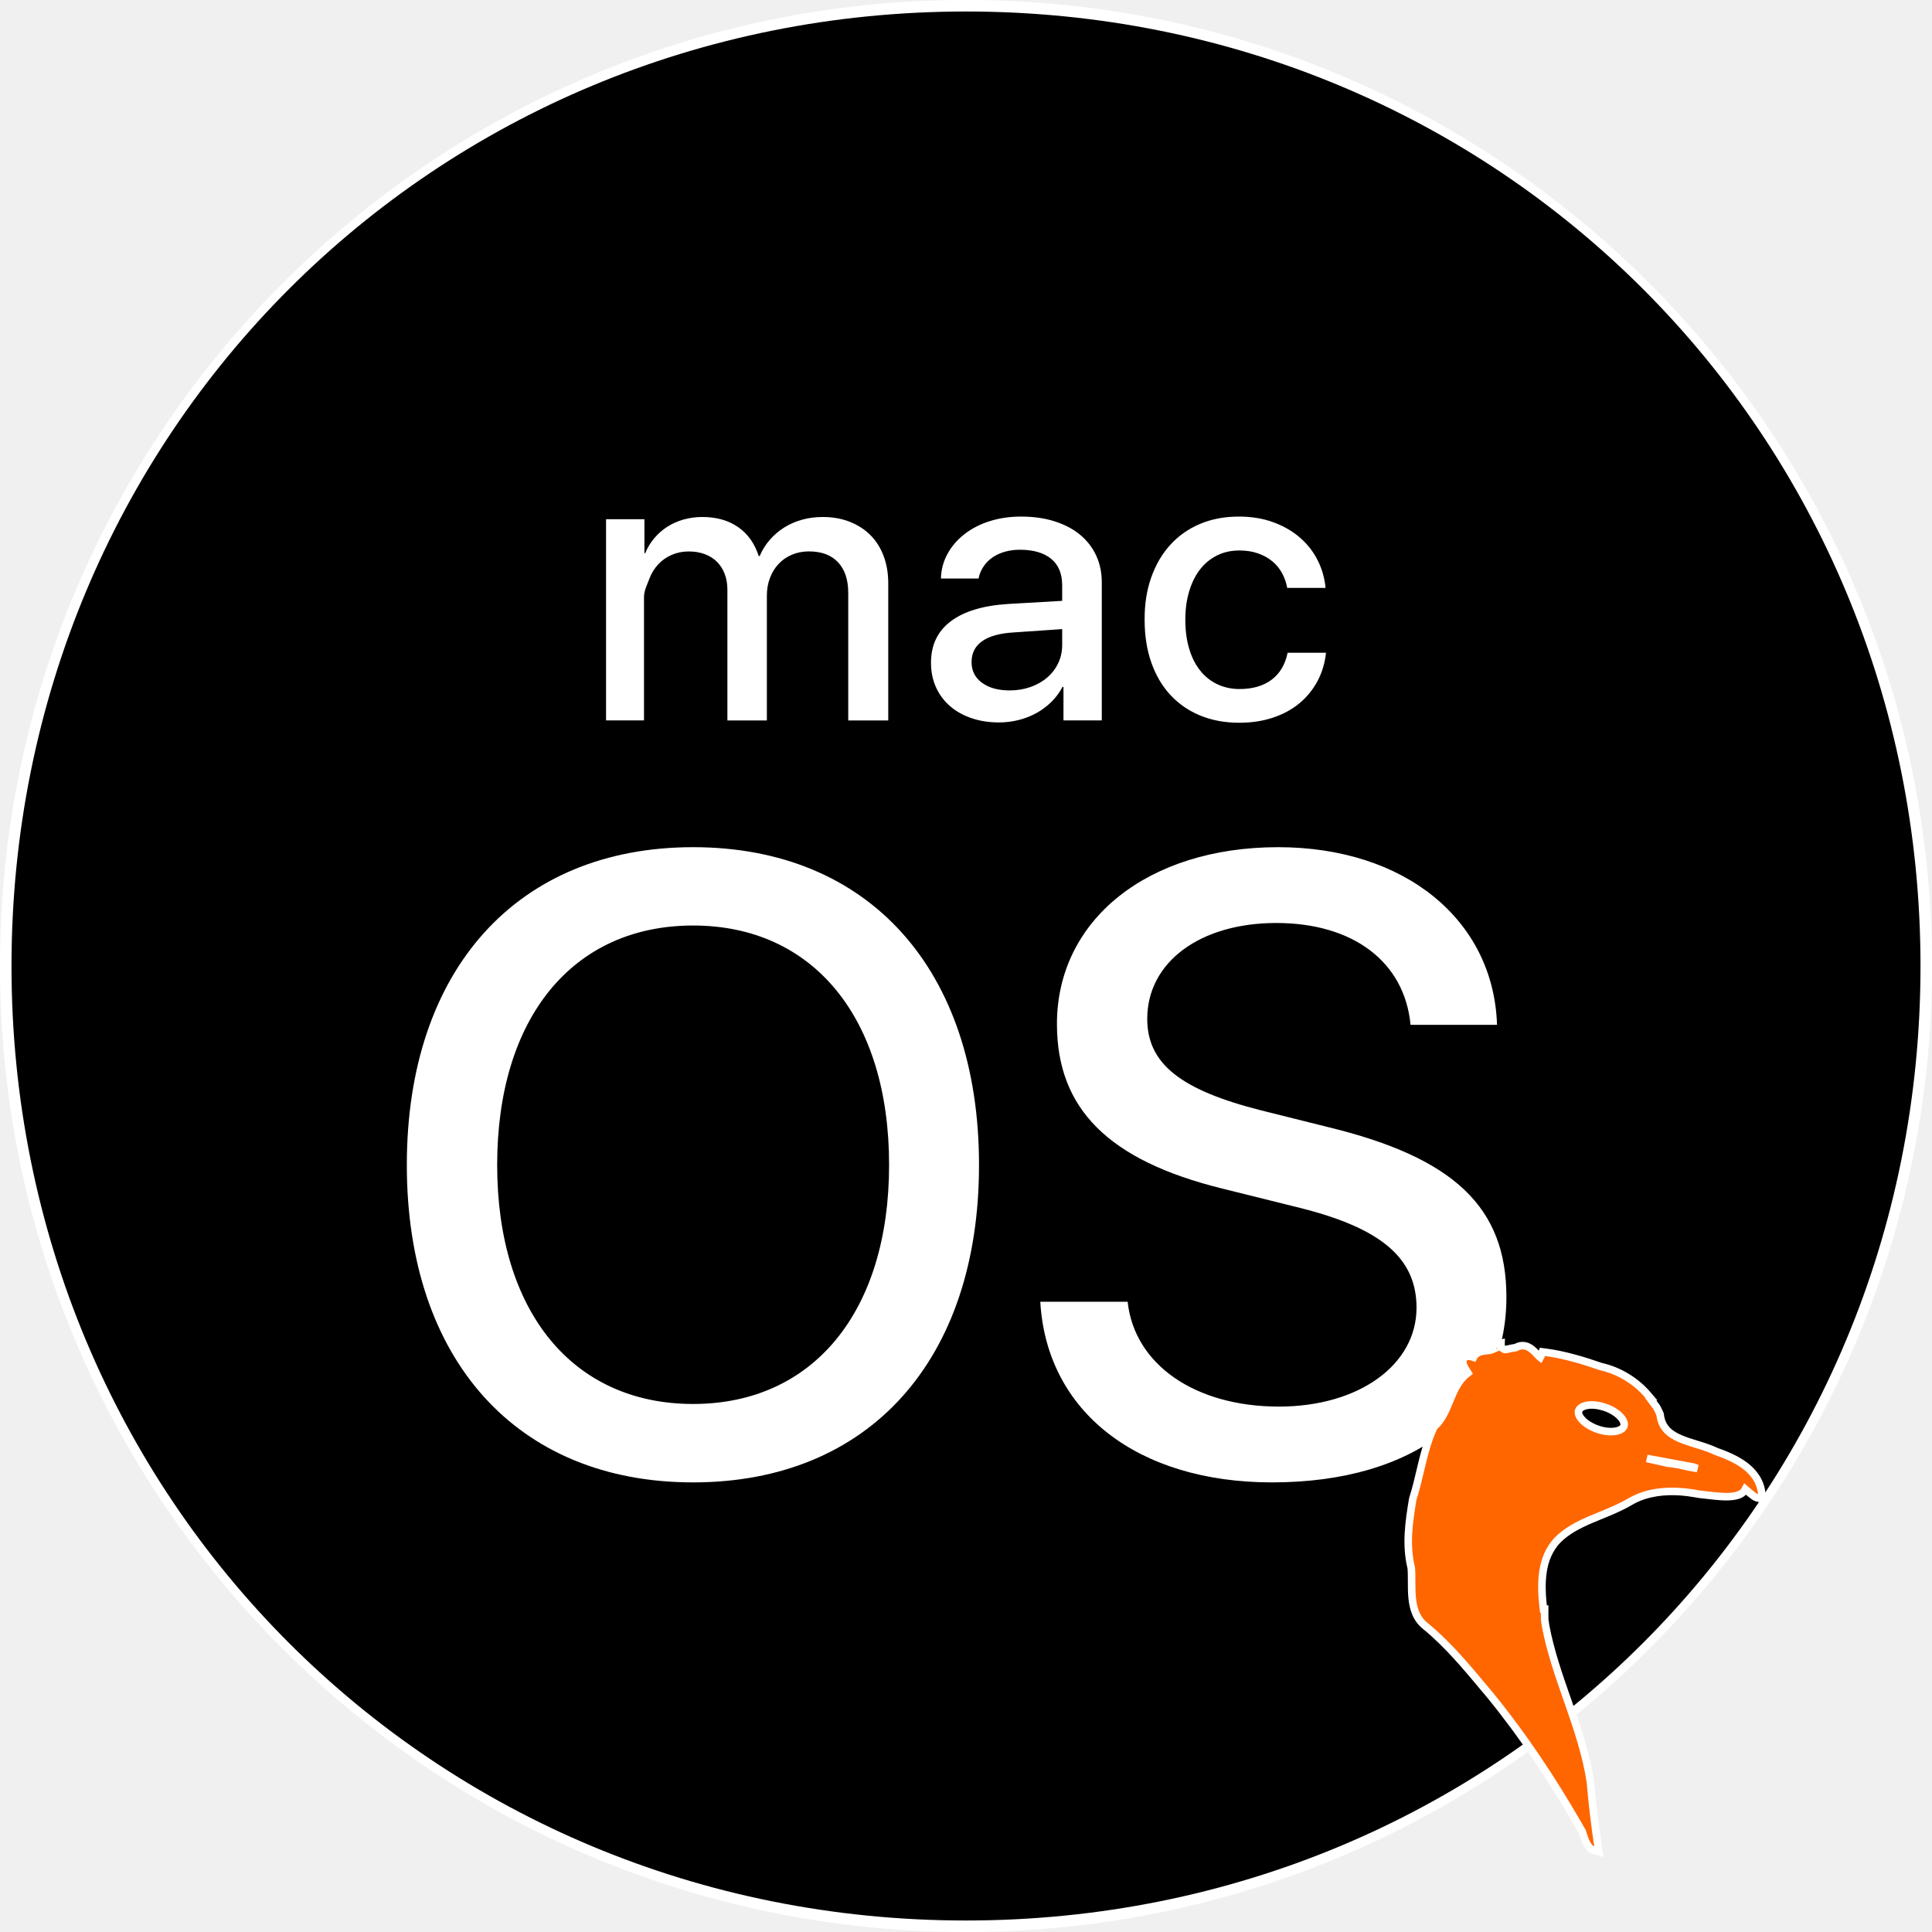
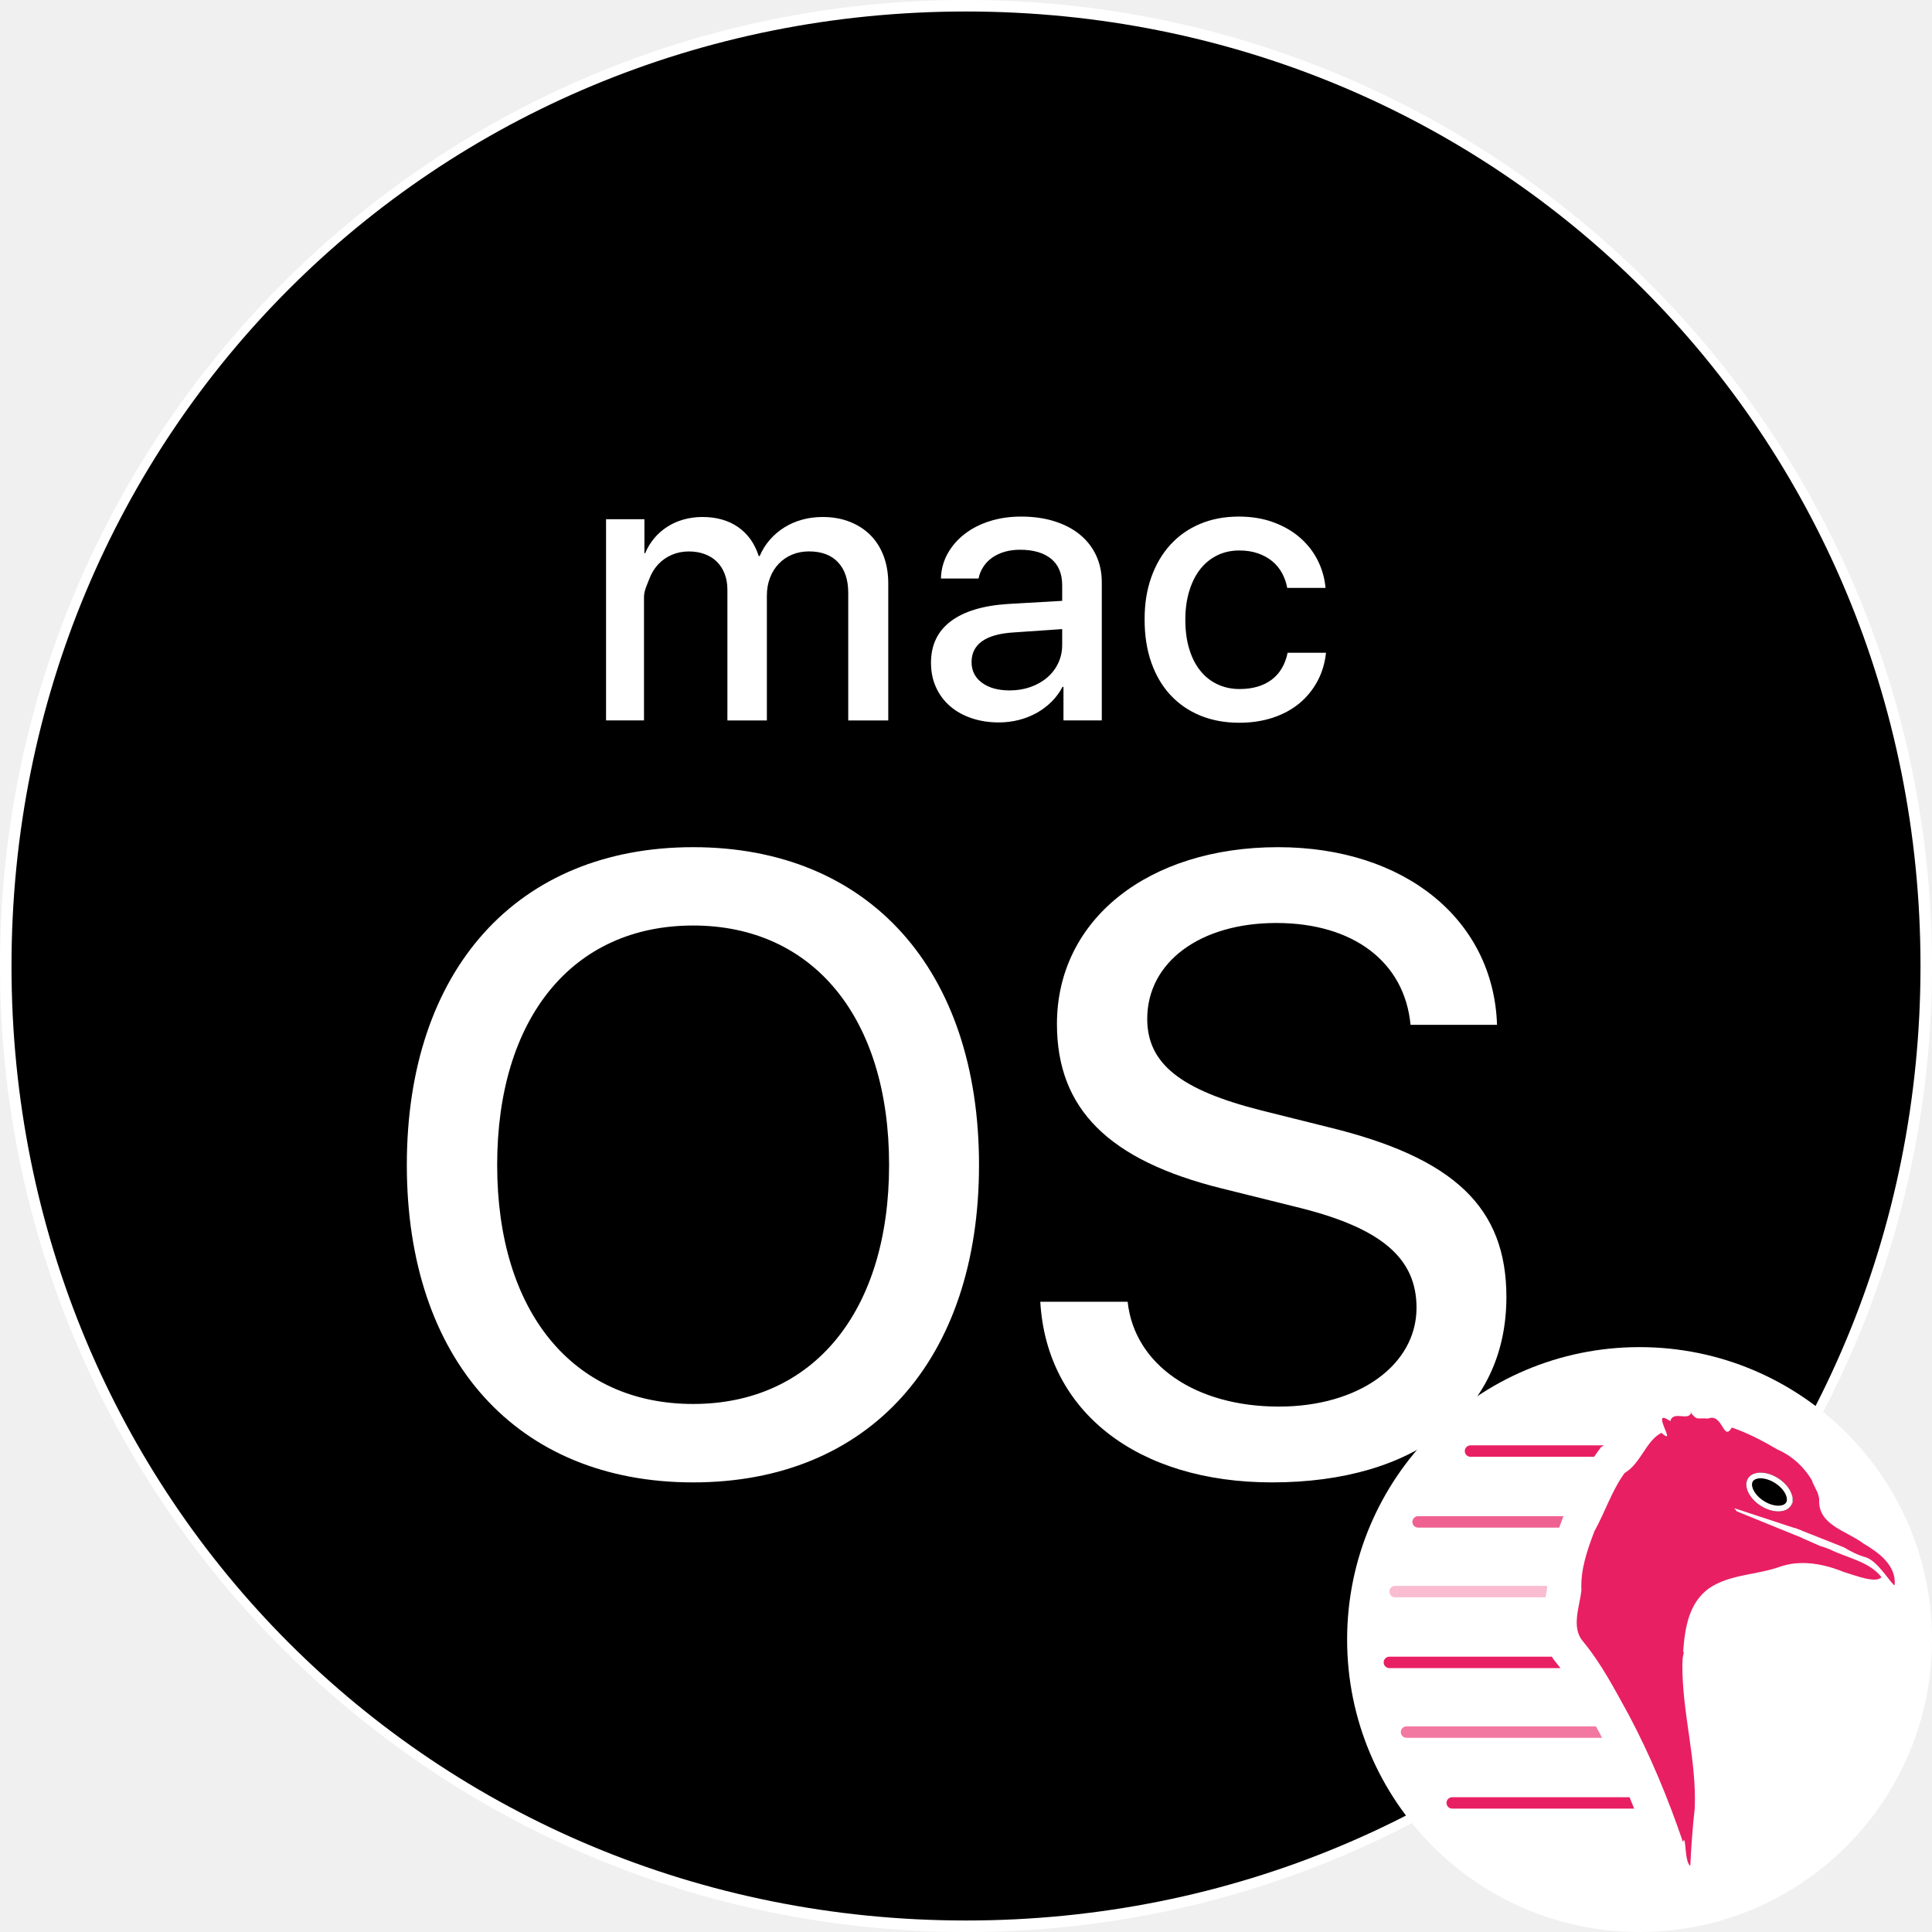
<svg xmlns="http://www.w3.org/2000/svg" width="512" height="512" fill="none">
  <circle cx="256" cy="256" r="256" fill="#fff" />
-   <path d="M281.49 170.886v-4.169l-12.958.89c-3.67.231-6.425 1.012-8.278 2.328-1.852 1.329-2.779 3.17-2.779 5.523 0 2.291.914 4.12 2.755 5.473 1.829 1.365 4.291 2.036 7.363 2.036 1.963 0 3.804-.305 5.498-.902 1.695-.598 3.182-1.439 4.425-2.511a11.26 11.26 0 0 0 2.914-3.804c.707-1.475 1.06-3.096 1.06-4.864ZM256 3.048C114.846 3.048 3.048 114.846 3.048 256c0 141.166 111.798 252.952 252.952 252.952S508.952 397.166 508.952 256C508.952 114.846 397.166 3.048 256 3.048Zm49.103 149.93c1.195-3.352 2.877-6.229 5.059-8.618 2.182-2.39 4.803-4.23 7.875-5.523 3.072-1.292 6.498-1.938 10.265-1.938 3.401 0 6.473.512 9.204 1.524 2.742 1.012 5.083 2.377 7.046 4.096 1.962 1.719 3.523 3.718 4.669 6.01a20.224 20.224 0 0 1 2.06 7.265h-10.155a13.075 13.075 0 0 0-1.377-3.925 10.74 10.74 0 0 0-2.597-3.145c-1.085-.89-2.353-1.585-3.803-2.085-1.463-.512-3.097-.756-4.938-.756-2.157 0-4.12.439-5.863 1.305-1.756.865-3.255 2.097-4.498 3.681-1.244 1.585-2.207 3.523-2.89 5.791-.694 2.279-1.036 4.803-1.036 7.582 0 2.877.342 5.462 1.036 7.729.683 2.28 1.658 4.194 2.926 5.766a12.644 12.644 0 0 0 4.547 3.609c1.768.828 3.718 1.255 5.839 1.255 3.475 0 6.303-.817 8.497-2.45 2.194-1.634 3.609-4.023 4.267-7.168h10.167c-.293 2.779-1.061 5.315-2.304 7.607a19.591 19.591 0 0 1-4.828 5.863c-1.987 1.622-4.315 2.877-6.997 3.755-2.682.878-5.632 1.329-8.838 1.329-3.804 0-7.229-.634-10.313-1.89-3.072-1.255-5.718-3.072-7.912-5.425-2.194-2.352-3.889-5.217-5.083-8.594-1.195-3.377-1.792-7.168-1.792-11.398-.025-4.132.573-7.887 1.767-11.252ZM160.61 137.594h10.166v9.033h.195a15.03 15.03 0 0 1 2.439-4.023 15.197 15.197 0 0 1 3.462-3.023c1.304-.841 2.755-1.475 4.315-1.914a18.398 18.398 0 0 1 4.962-.658c3.73 0 6.887.89 9.447 2.669 2.572 1.78 4.401 4.34 5.474 7.68h.256a15.967 15.967 0 0 1 2.694-4.315 17.23 17.23 0 0 1 3.828-3.267c1.438-.902 3.023-1.585 4.742-2.06 1.719-.476 3.523-.707 5.424-.707 2.621 0 4.999.414 7.144 1.255 2.146.842 3.974 2.012 5.498 3.536 1.524 1.523 2.694 3.376 3.511 5.546.817 2.17 1.231 4.584 1.231 7.241v36.34h-10.606v-33.792c0-3.498-.902-6.217-2.706-8.131-1.792-1.914-4.364-2.877-7.704-2.877-1.634 0-3.133.293-4.499.866-1.353.573-2.535 1.377-3.51 2.413-.988 1.024-1.756 2.268-2.304 3.706-.561 1.439-.842 3.011-.842 4.718v33.097h-10.459v-34.669c0-1.536-.244-2.926-.719-4.17-.476-1.243-1.146-2.304-2.036-3.194-.878-.889-1.963-1.56-3.218-2.035-1.268-.476-2.682-.72-4.255-.72-1.633 0-3.145.305-4.547.915a10.716 10.716 0 0 0-3.584 2.523 11.487 11.487 0 0 0-2.328 3.828c-.537 1.463-1.414 3.072-1.414 4.803v32.707H160.61v-53.321Zm23.076 255.256c-46.628 0-75.873-32.402-75.873-84.114s29.245-84.224 75.873-84.224c46.629 0 75.764 32.512 75.764 84.224 0 51.7-29.135 84.114-75.764 84.114Zm86.333-202.057a21.22 21.22 0 0 1-5.278.658c-2.658 0-5.084-.377-7.29-1.133-2.219-.756-4.109-1.817-5.693-3.194a14.328 14.328 0 0 1-3.706-4.986c-.89-1.951-1.329-4.12-1.329-6.51 0-4.681 1.743-8.338 5.23-10.971 3.486-2.633 8.533-4.169 15.152-4.596l14.385-.829v-4.12c0-3.072-.975-5.425-2.925-7.022-1.951-1.597-4.706-2.402-8.278-2.402a14.73 14.73 0 0 0-4.035.537c-1.243.365-2.34.877-3.291 1.548a8.85 8.85 0 0 0-2.353 2.414 8.621 8.621 0 0 0-1.28 3.12h-9.972c.061-2.352.646-4.534 1.743-6.534 1.098-1.999 2.585-3.73 4.474-5.205 1.89-1.475 4.096-2.621 6.656-3.438 2.56-.816 5.34-1.231 8.351-1.231 3.242 0 6.18.402 8.814 1.231 2.633.829 4.888 1.987 6.753 3.511 1.865 1.524 3.304 3.353 4.315 5.498 1.012 2.146 1.524 4.547 1.524 7.192v36.584h-10.154v-8.887h-.256a16.017 16.017 0 0 1-2.865 3.901 18.421 18.421 0 0 1-3.925 2.975 19.783 19.783 0 0 1-4.767 1.889Zm67.084 202.057c-35.559 0-59.733-18.627-61.415-47.872h23.149c1.805 16.713 17.957 27.782 40.083 27.782 21.223 0 36.474-11.069 36.474-26.197 0-13.092-9.265-21.004-30.708-26.417l-20.895-5.193c-30.037-7.448-43.69-21.114-43.69-43.581 0-27.66 24.161-46.86 58.599-46.86 33.646 0 57.125 19.31 58.027 47.08h-22.918c-1.585-16.714-15.238-26.99-35.572-26.99-20.212 0-34.207 10.386-34.207 25.405 0 11.849 8.802 18.859 30.257 24.271l17.615 4.401c33.536 8.131 47.312 21.345 47.312 45.056-.012 30.257-23.942 49.115-62.111 49.115ZM183.686 245.272c-31.951 0-51.931 24.503-51.931 63.452 0 38.839 19.98 63.342 51.931 63.342 31.842 0 51.932-24.503 51.932-63.342.012-38.949-20.09-63.452-51.932-63.452Z" fill="#000" />
-   <g clip-path="url(#a)">
-     <path d="M425.371 382.145c5.016 0 9.082-3.592 9.082-8.023 0-4.431-4.066-8.022-9.082-8.022-5.016 0-9.082 3.591-9.082 8.022s4.066 8.023 9.082 8.023Z" fill="#000" />
-     <path d="m397.76 356.995.027-1.041-1.224.239-.282.055-2.034.397 1.201 1.024c-.328.145-.801.198-1.535.279l-.011.001c-.645.072-1.531.171-2.26.567a2.713 2.713 0 0 0-1.152 1.172 5.715 5.715 0 0 0-.817-.218c-.431-.075-1.155-.125-1.653.414-.504.546-.367 1.245-.282 1.557.106.387.305.796.508 1.164.219.395.494.831.761 1.245l-.375.299c-2.265 1.804-3.397 4.542-4.432 7.043l-.027.066c-1.081 2.614-2.084 5.018-3.993 6.72l-.155.138-.087.189c-1.423 3.082-2.302 6.275-3.073 9.44-.176.72-.346 1.436-.515 2.15-.579 2.449-1.15 4.862-1.923 7.255l-.023.07-.012.073c-.99 5.926-1.906 12.062-.393 18.23.097 1.103.097 2.307.097 3.598v.13c0 1.35.005 2.783.139 4.178.268 2.783 1.072 5.617 3.601 7.56 5.798 4.759 10.721 10.662 15.634 16.551.567.68 1.133 1.359 1.701 2.036 8.589 10.564 16.162 21.964 22.939 33.721l1.209 2.097c.264.865.577 1.824.938 2.636.208.466.449.925.731 1.303.269.359.662.764 1.21.93l1.52.46-.242-1.57c-.68-4.407-1.562-11.418-1.99-16.855l-.003-.037-.005-.036c-1.112-7.25-3.45-14.13-5.812-20.906l-.347-.994c-2.252-6.453-4.475-12.822-5.721-19.461-.04-.296-.084-.595-.127-.89l-.001-.004c-.041-.28-.082-.557-.12-.832v-2.708h-.329c-.776-6.729-.789-13.461 3.732-18.287 2.451-2.468 5.528-4.041 8.858-5.466.827-.355 1.676-.701 2.533-1.052 2.541-1.038 5.16-2.108 7.542-3.498l.005-.003a20.177 20.177 0 0 1 4.01-1.828c.045-.007.097-.018.154-.035 4.132-1.275 8.585-1.247 12.986-.531l.16-.987-.164.986.004.001.013.003.045.009c.032.007.093.021.154.031l.303.05c.32.052.633.104.928.161l.051.01.052.005c.502.045 1.125.119 1.814.201 1.401.168 3.078.368 4.577.419 1.138.038 2.282-.002 3.249-.226.939-.218 1.933-.662 2.435-1.62l.068-.13.268.232c.319.278.624.542.923.795.348.294.68.563.974.771.257.182.613.413.982.496l1.355.305-.141-1.382c-.343-3.347-2.195-5.741-4.533-7.49-2.3-1.72-5.129-2.863-7.607-3.74-1.512-.729-3.187-1.264-4.802-1.764a98.627 98.627 0 0 1-.399-.123c-1.516-.468-2.97-.917-4.296-1.489-1.435-.62-2.647-1.355-3.553-2.34-.891-.969-1.529-2.226-1.747-3.974l-.018-.15-.062-.137-.043-.096c-.228-.505-.475-1.055-.777-1.593l-.032-.057-.04-.053-1.529-2.038.154-.077-.823-.972c-3.207-3.784-7.704-6.532-12.508-7.603-4.566-1.58-9.758-3.167-14.715-3.802l-.812-.104-.263.775c-.12.354-.225.577-.303.711a2.416 2.416 0 0 1-.113-.094 11.667 11.667 0 0 1-.743-.757l-.003-.003-.029-.032c-.549-.589-1.309-1.405-2.235-1.866a3.431 3.431 0 0 0-1.698-.381c-.564.025-1.125.198-1.678.52-.799.104-1.39.232-1.845.335l-.004.001c-.531.12-.746.169-.929.171-.164.001-.356-.018-1.146-.643Zm47.344 31.21a36.598 36.598 0 0 0-3.062-.439l-5.348-1.197-.25-.064 12.242 2.265c.382.142.77.278 1.161.407l-.444-.075c-1.462-.248-2.874-.51-4.214-.878l-.042-.011-.043-.008Zm-9.701 8.093h-.001.001Zm-13.783-23.97c1.116-.03 2.423.176 3.769.639 1.785.617 3.211 1.563 4.089 2.544.903 1.01 1.079 1.865.884 2.428-.193.559-.862 1.121-2.206 1.352-1.305.225-3.019.081-4.805-.54-1.79-.623-3.218-1.558-4.095-2.526-.899-.993-1.076-1.835-.88-2.406.248-.718 1.287-1.439 3.244-1.491Z" fill="#F60" stroke="#fff" stroke-width="2" />
-   </g>
-   <defs>
-     <clipPath id="a">
-       <path fill="#fff" transform="translate(340 344)" d="M0 0h155v155H0z" />
-     </clipPath>
-   </defs>
+   <path d="M281.49 170.886v-4.169l-12.958.89c-3.67.231-6.425 1.012-8.278 2.328-1.852 1.329-2.779 3.17-2.779 5.523 0 2.291.914 4.12 2.755 5.473 1.829 1.365 4.291 2.036 7.363 2.036 1.963 0 3.804-.305 5.498-.902 1.695-.598 3.182-1.439 4.425-2.511a11.26 11.26 0 0 0 2.914-3.804c.707-1.475 1.06-3.096 1.06-4.864ZM256 3.048C114.846 3.048 3.048 114.846 3.048 256c0 141.166 111.798 252.952 252.952 252.952S508.952 397.166 508.952 256C508.952 114.846 397.166 3.048 256 3.048Zm49.103 149.93c1.195-3.352 2.877-6.229 5.059-8.618 2.182-2.39 4.803-4.23 7.875-5.523 3.072-1.292 6.498-1.938 10.265-1.938 3.401 0 6.473.512 9.204 1.524 2.742 1.012 5.083 2.377 7.046 4.096 1.962 1.719 3.523 3.718 4.669 6.01a20.224 20.224 0 0 1 2.06 7.265h-10.155a13.075 13.075 0 0 0-1.377-3.925 10.74 10.74 0 0 0-2.597-3.145c-1.085-.89-2.353-1.585-3.803-2.085-1.463-.512-3.097-.756-4.938-.756-2.157 0-4.12.439-5.863 1.305-1.756.865-3.255 2.097-4.498 3.681-1.244 1.585-2.207 3.523-2.89 5.791-.694 2.279-1.036 4.803-1.036 7.582 0 2.877.342 5.462 1.036 7.729.683 2.28 1.658 4.194 2.926 5.766a12.644 12.644 0 0 0 4.547 3.609c1.768.828 3.718 1.255 5.839 1.255 3.475 0 6.303-.817 8.497-2.45 2.194-1.634 3.609-4.023 4.267-7.168h10.167c-.293 2.779-1.061 5.315-2.304 7.607a19.591 19.591 0 0 1-4.828 5.863c-1.987 1.622-4.315 2.877-6.997 3.755-2.682.878-5.632 1.329-8.838 1.329-3.804 0-7.229-.634-10.313-1.89-3.072-1.255-5.718-3.072-7.912-5.425-2.194-2.352-3.889-5.217-5.083-8.594-1.195-3.377-1.792-7.168-1.792-11.398-.025-4.132.573-7.887 1.767-11.252ZM160.61 137.594h10.166v9.033h.195a15.03 15.03 0 0 1 2.439-4.023 15.197 15.197 0 0 1 3.462-3.023c1.304-.841 2.755-1.475 4.315-1.914a18.398 18.398 0 0 1 4.962-.658c3.73 0 6.887.89 9.447 2.669 2.572 1.78 4.401 4.34 5.474 7.68h.256a15.967 15.967 0 0 1 2.694-4.315 17.23 17.23 0 0 1 3.828-3.267c1.438-.902 3.023-1.585 4.742-2.06 1.719-.476 3.523-.707 5.424-.707 2.621 0 4.999.414 7.144 1.255 2.146.842 3.974 2.012 5.498 3.536 1.524 1.523 2.694 3.376 3.511 5.546.817 2.17 1.231 4.584 1.231 7.241v36.34h-10.606v-33.792c0-3.498-.902-6.217-2.706-8.131-1.792-1.914-4.364-2.877-7.704-2.877-1.634 0-3.133.293-4.499.866-1.353.573-2.535 1.377-3.51 2.413-.988 1.024-1.756 2.268-2.304 3.706-.561 1.439-.842 3.011-.842 4.718v33.097h-10.459v-34.669c0-1.536-.244-2.926-.719-4.17-.476-1.243-1.146-2.304-2.036-3.194-.878-.889-1.963-1.56-3.218-2.035-1.268-.476-2.682-.72-4.255-.72-1.633 0-3.145.305-4.547.915a10.716 10.716 0 0 0-3.584 2.523 11.487 11.487 0 0 0-2.328 3.828c-.537 1.463-1.414 3.072-1.414 4.803v32.707H160.61v-53.321Zm23.076 255.256c-46.628 0-75.873-32.402-75.873-84.114s29.245-84.224 75.873-84.224c46.629 0 75.764 32.512 75.764 84.224 0 51.7-29.135 84.114-75.764 84.114Zm86.333-202.057a21.22 21.22 0 0 1-5.278.658c-2.658 0-5.084-.377-7.29-1.133-2.219-.756-4.109-1.817-5.693-3.194a14.328 14.328 0 0 1-3.706-4.986c-.89-1.951-1.329-4.12-1.329-6.51 0-4.681 1.743-8.338 5.23-10.971 3.486-2.633 8.533-4.169 15.153-4.596l14.384-.829v-4.12c0-3.072-.975-5.425-2.925-7.022-1.951-1.597-4.706-2.402-8.278-2.402a14.73 14.73 0 0 0-4.035.537c-1.243.365-2.34.877-3.291 1.548a8.85 8.85 0 0 0-2.353 2.414 8.621 8.621 0 0 0-1.28 3.12h-9.972c.061-2.352.646-4.534 1.743-6.534 1.098-1.999 2.585-3.73 4.474-5.205 1.89-1.475 4.096-2.621 6.656-3.438 2.56-.816 5.34-1.231 8.351-1.231 3.242 0 6.18.402 8.814 1.231 2.633.829 4.888 1.987 6.753 3.511 1.865 1.524 3.304 3.353 4.315 5.498 1.012 2.146 1.524 4.547 1.524 7.192v36.584h-10.154v-8.887h-.256a16.017 16.017 0 0 1-2.865 3.901 18.421 18.421 0 0 1-3.925 2.975 19.783 19.783 0 0 1-4.767 1.889Zm67.084 202.057c-35.559 0-59.733-18.627-61.415-47.872h23.149c1.805 16.713 17.957 27.782 40.083 27.782 21.223 0 36.474-11.069 36.474-26.197 0-13.093-9.265-21.004-30.708-26.417l-20.895-5.193c-30.037-7.448-43.69-21.114-43.69-43.581 0-27.66 24.161-46.86 58.599-46.86 33.646 0 57.125 19.31 58.027 47.08h-22.918c-1.585-16.714-15.238-26.99-35.572-26.99-20.212 0-34.207 10.386-34.207 25.405 0 11.849 8.802 18.859 30.257 24.271l17.615 4.401c33.536 8.131 47.312 21.345 47.312 45.056-.012 30.257-23.942 49.115-62.111 49.115ZM183.686 245.272c-31.951 0-51.931 24.503-51.931 63.452 0 38.839 19.98 63.342 51.931 63.342 31.842 0 51.932-24.503 51.932-63.342.012-38.949-20.09-63.452-51.932-63.452Z" fill="#000" />
+   <circle cx="434.5" cy="434.5" r="77.5" fill="#fff" />
+   <path d="M425.077 383.035h-35.382a1.513 1.513 0 0 0 0 3.028h32.771c.234-.348.476-.694.726-1.039l1.108-1.53.777-.459Z" fill="#E91F63" />
+   <path d="M414.021 402.627c-.263.699-.54 1.435-.82 2.205H375.77a1.514 1.514 0 0 1 0-3.027h38.595l-.109.196-.235.626Z" fill="#E91F63" fill-opacity=".7" />
+   <path d="M409.981 420.271h-40.266a1.514 1.514 0 0 0 0 3.028h39.851l.025-.131.009-.045c.188-.955.311-1.593.388-2.094a32.024 32.024 0 0 1-.007-.758Z" fill="#E91F63" fill-opacity=".3" />
+   <path d="M411.238 439.041h-43.037a1.513 1.513 0 0 0 0 3.027h45.341a48.126 48.126 0 0 0-.91-1.146 15.72 15.72 0 0 1-1.394-1.881Z" fill="#E91F63" />
+   <path d="M422.95 457.508h-50.208a1.513 1.513 0 0 0 0 3.027h51.827c-.299-.577-.6-1.152-.904-1.726l-.715-1.301Z" fill="#E91F63" fill-opacity=".6" />
+   <path d="M431.847 476.277h-46.995a1.514 1.514 0 0 0 0 3.028h48.221c-.401-1.013-.81-2.022-1.226-3.028ZM448.208 374.214c-.594 2.65-4.774-.583-5.567 2.416-4.681-3.297-.287 3.568-.907 4.002l-.037-.007-.372-.113c-.231-.137-.561-.362-1.029-.795-4.15 2.151-5.404 8.069-9.75 10.636-3.452 4.764-5.167 10.326-8.025 15.473-1.903 5.057-3.702 10.134-3.432 15.619-.448 4.333-2.816 9.88.477 13.611 4.823 5.851 8.423 12.775 12.089 19.435 5.731 10.792 10.419 22.137 14.341 33.647.902-2.5.33 5.446 1.954 6.309.165-3.997.604-10.315 1.171-15.18.546-12.904-3.392-25.427-3.271-38.289.031-.537.053-1.091.085-1.638l.307-1.556-.19-.038c.446-6.278 1.481-12.972 6.866-16.837 5.451-3.689 12.452-3.51 18.54-5.621a18.85 18.85 0 0 1 4.132-.967c.011-.001.027.009.038.008 4.024-.424 8.066.41 11.88 1.827.057.021.126.054.182.075.347.131.723.268 1.065.407 2.831.824 8.409 3.097 9.848 1.308-3.308-4.176-9.096-5.063-13.709-7.361a31.505 31.505 0 0 0-2.588-.904l-4.545-2.001-1.119-.536-.007.038-16.373-6.661a8.24 8.24 0 0 0-.702-.848l16.133 5.312.015-.076c.558.245 1.116.465 1.691.649l-.007.038 11.272 4.469c1.87 1.152 3.912 2.135 5.904 2.666 3.237 1.142 6.501 6.953 7.535 7.409.496-5.347-4.269-8.723-8.309-11.111-4.584-3.467-12.179-4.862-11.687-11.852-.12-.517-.237-1.033-.405-1.545l-1.453-3.015.084-.023c-2.072-3.717-5.411-6.775-9.274-8.458-3.727-2.175-7.956-4.435-12.117-5.823-2.268 3.949-2.379-3.955-6.276-2.381-3.099-.238-2.843.644-4.715-1.718h.257Zm19.324 16.692c1.102.187 2.313.635 3.492 1.319 3.127 1.821 4.833 4.704 3.822 6.438-1.011 1.733-4.38 1.651-7.506-.178-3.126-1.828-4.843-4.655-3.83-6.401.632-1.087 2.188-1.489 4.022-1.178Z" fill="#E91F63" />
+   <path d="M466.591 399.038c3.134 2.005 6.718 2.001 8.004-.009 1.286-2.01-.212-5.265-3.347-7.27-3.134-2.005-6.717-2.001-8.003.009-1.286 2.01.212 5.265 3.346 7.27Z" fill="#000" />
+   <path fill-rule="evenodd" clip-rule="evenodd" d="M471.284 399.026c1.138-.001 1.765-.39 2.036-.812.27-.423.36-1.156-.116-2.189-.467-1.015-1.411-2.121-2.771-2.991-1.36-.87-2.76-1.264-3.878-1.263-1.137.002-1.765.39-2.035.813-.27.422-.36 1.155.116 2.188.467 1.015 1.411 2.121 2.771 2.991 1.36.87 2.76 1.264 3.877 1.263Zm3.311.003c-1.286 2.01-4.87 2.014-8.004.009-3.134-2.005-4.632-5.26-3.346-7.27 1.286-2.01 4.869-2.014 8.003-.009 3.135 2.005 4.633 5.26 3.347 7.27Z" fill="#fff" />
</svg>
